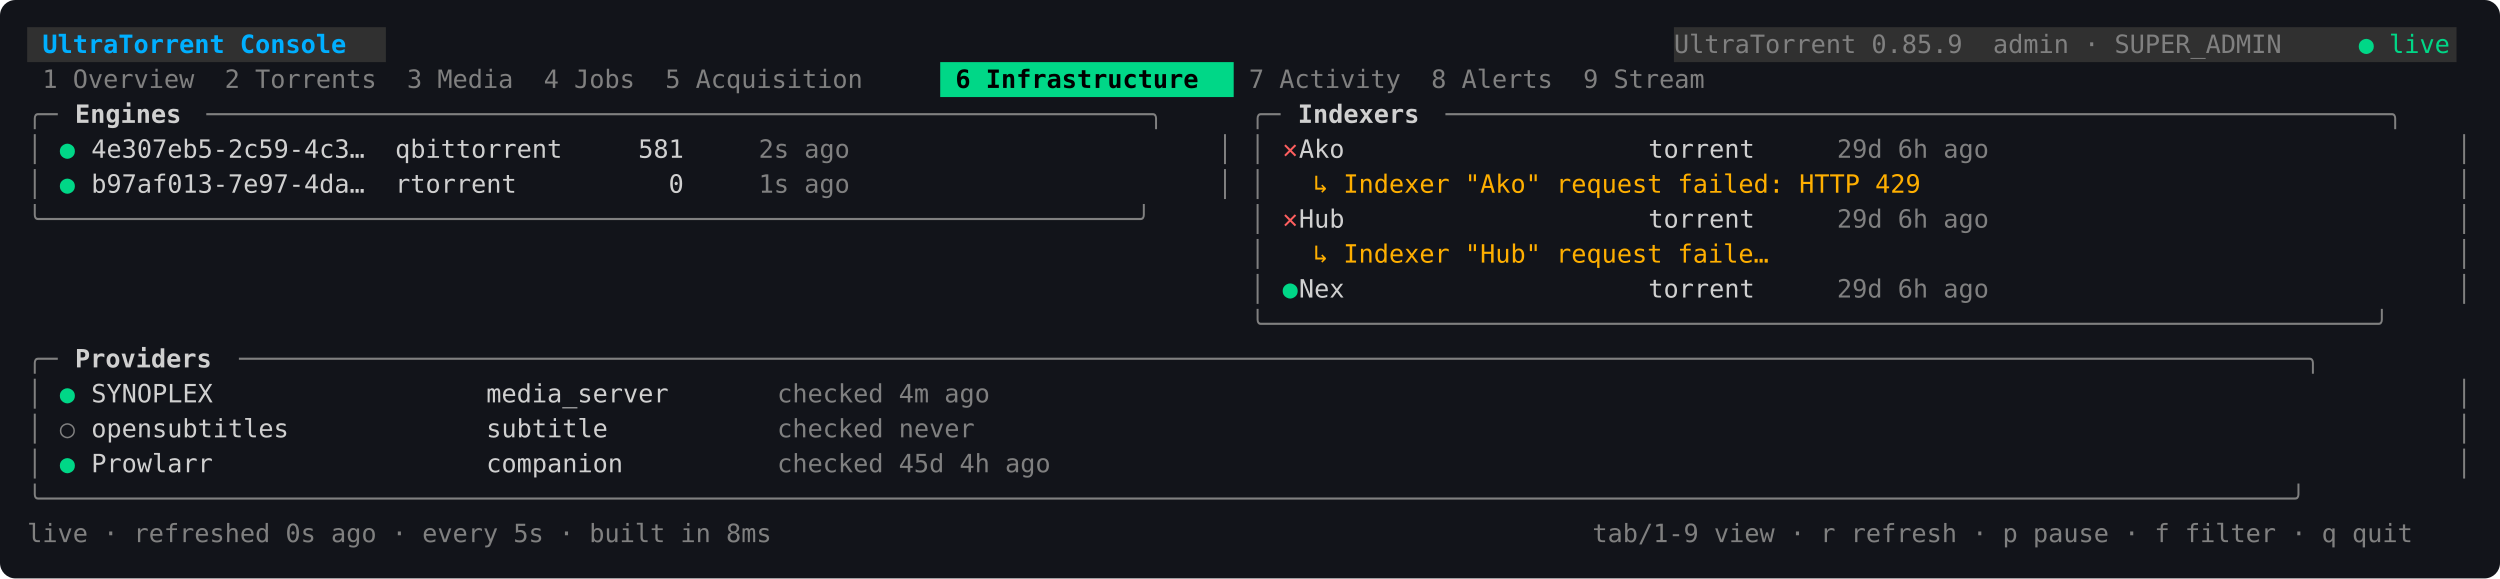
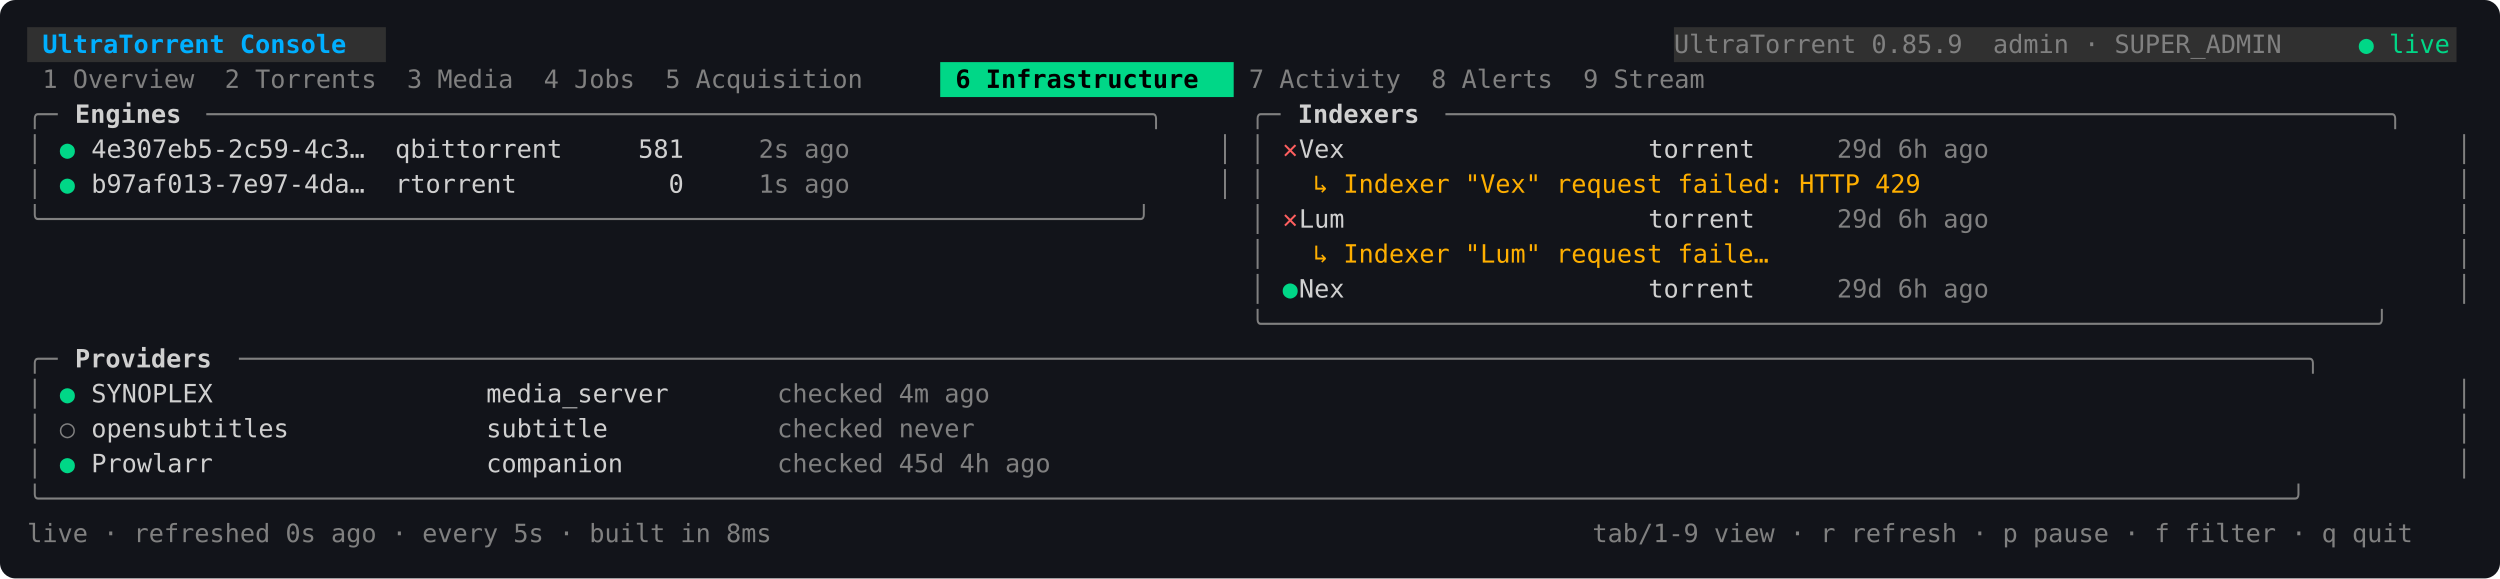
<svg xmlns="http://www.w3.org/2000/svg" viewBox="0 0 1288 298" width="1288" height="298" font-family="ui-monospace,SFMono-Regular,Menlo,Consolas,&quot;DejaVu Sans Mono&quot;,monospace" font-size="13">
  <rect width="100%" height="100%" rx="8" fill="#12141a" />
  <rect x="14.0" y="14.0" width="184.8" height="18.0" fill="#303030" />
  <rect x="862.4" y="14.0" width="403.2" height="18.0" fill="#303030" />
  <rect x="484.4" y="32.0" width="151.2" height="18.0" fill="#00d787" />
  <text x="14.0" y="27.3" fill="#00afff" xml:space="preserve" font-weight="700"> UltraTorrent Console</text>
  <text x="862.4" y="27.3" fill="#808080" xml:space="preserve">UltraTorrent 0.85.9  admin · SUPER_ADMIN</text>
  <text x="1215.2" y="27.3" fill="#00d787" xml:space="preserve">● live</text>
  <text x="14.0" y="45.3" fill="#808080" xml:space="preserve"> 1 Overview  2 Torrents  3 Media  4 Jobs  5 Acquisition</text>
  <text x="484.4" y="45.3" fill="#000000" xml:space="preserve" font-weight="700"> 6 Infrastructure</text>
  <text x="635.6" y="45.3" fill="#808080" xml:space="preserve"> 7 Activity  8 Alerts  9 Stream</text>
  <text x="14.0" y="63.3" fill="#808080" xml:space="preserve">╭─</text>
  <text x="30.8" y="63.3" fill="#d0d0d0" xml:space="preserve" font-weight="700"> Engines</text>
  <text x="106.4" y="63.3" fill="#808080" xml:space="preserve">──────────────────────────────────────────────────────────────╮</text>
  <text x="644.0" y="63.3" fill="#808080" xml:space="preserve">╭─</text>
  <text x="660.8" y="63.3" fill="#d0d0d0" xml:space="preserve" font-weight="700"> Indexers</text>
  <text x="744.8" y="63.3" fill="#808080" xml:space="preserve">──────────────────────────────────────────────────────────────╮</text>
  <text x="14.0" y="81.3" fill="#808080" xml:space="preserve">│</text>
  <text x="30.8" y="81.3" fill="#00d787" xml:space="preserve">●</text>
  <text x="39.2" y="81.3" fill="#d0d0d0" xml:space="preserve"> 4e307eb5-2c59-4c3…  qbittorrent     581</text>
  <text x="375.2" y="81.3" fill="#808080" xml:space="preserve">  2s ago</text>
  <text x="627.2" y="81.3" fill="#808080" xml:space="preserve">│</text>
  <text x="644.0" y="81.3" fill="#808080" xml:space="preserve">│</text>
  <text x="660.8" y="81.3" fill="#ff5f5f" xml:space="preserve">✕</text>
-   <text x="669.2" y="81.3" fill="#d0d0d0" xml:space="preserve">Ako                    torrent</text>
+   <text x="669.2" y="81.3" fill="#d0d0d0" xml:space="preserve">Vex                    torrent</text>
  <text x="946.4" y="81.3" fill="#808080" xml:space="preserve">29d 6h ago</text>
  <text x="1265.6" y="81.3" fill="#808080" xml:space="preserve">│</text>
  <text x="14.0" y="99.3" fill="#808080" xml:space="preserve">│</text>
  <text x="30.8" y="99.3" fill="#00d787" xml:space="preserve">●</text>
  <text x="39.2" y="99.3" fill="#d0d0d0" xml:space="preserve"> b97af013-7e97-4da…  rtorrent          0</text>
  <text x="375.2" y="99.3" fill="#808080" xml:space="preserve">  1s ago</text>
  <text x="627.2" y="99.3" fill="#808080" xml:space="preserve">│</text>
  <text x="644.0" y="99.3" fill="#808080" xml:space="preserve">│</text>
-   <text x="660.8" y="99.3" fill="#ffaf00" xml:space="preserve">  ↳ Indexer "Ako" request failed: HTTP 429</text>
+   <text x="660.8" y="99.3" fill="#ffaf00" xml:space="preserve">  ↳ Indexer "Vex" request failed: HTTP 429</text>
  <text x="1265.6" y="99.3" fill="#808080" xml:space="preserve">│</text>
  <text x="14.0" y="117.3" fill="#808080" xml:space="preserve">╰────────────────────────────────────────────────────────────────────────╯</text>
  <text x="644.0" y="117.3" fill="#808080" xml:space="preserve">│</text>
  <text x="660.8" y="117.3" fill="#ff5f5f" xml:space="preserve">✕</text>
-   <text x="669.2" y="117.3" fill="#d0d0d0" xml:space="preserve">Hub                    torrent</text>
+   <text x="669.2" y="117.3" fill="#d0d0d0" xml:space="preserve">Lum                    torrent</text>
  <text x="946.4" y="117.3" fill="#808080" xml:space="preserve">29d 6h ago</text>
  <text x="1265.6" y="117.3" fill="#808080" xml:space="preserve">│</text>
  <text x="644.0" y="135.3" fill="#808080" xml:space="preserve">│</text>
-   <text x="660.8" y="135.3" fill="#ffaf00" xml:space="preserve">  ↳ Indexer "Hub" request faile…</text>
+   <text x="660.8" y="135.3" fill="#ffaf00" xml:space="preserve">  ↳ Indexer "Lum" request faile…</text>
  <text x="1265.6" y="135.3" fill="#808080" xml:space="preserve">│</text>
  <text x="644.0" y="153.3" fill="#808080" xml:space="preserve">│</text>
  <text x="660.8" y="153.3" fill="#00d787" xml:space="preserve">●</text>
  <text x="669.2" y="153.3" fill="#d0d0d0" xml:space="preserve">Nex                    torrent</text>
  <text x="946.4" y="153.3" fill="#808080" xml:space="preserve">29d 6h ago</text>
  <text x="1265.6" y="153.3" fill="#808080" xml:space="preserve">│</text>
  <text x="644.0" y="171.3" fill="#808080" xml:space="preserve">╰─────────────────────────────────────────────────────────────────────────╯</text>
  <text x="14.0" y="189.3" fill="#808080" xml:space="preserve">╭─</text>
  <text x="30.8" y="189.3" fill="#d0d0d0" xml:space="preserve" font-weight="700"> Providers</text>
  <text x="123.2" y="189.3" fill="#808080" xml:space="preserve">────────────────────────────────────────────────────────────────────────────────────────────────────────────────────────────────────────╮</text>
  <text x="14.0" y="207.3" fill="#808080" xml:space="preserve">│</text>
  <text x="30.8" y="207.3" fill="#00d787" xml:space="preserve">●</text>
  <text x="39.2" y="207.3" fill="#d0d0d0" xml:space="preserve"> SYNOPLEX                  media_server</text>
  <text x="400.4" y="207.3" fill="#808080" xml:space="preserve">checked 4m ago</text>
  <text x="1265.6" y="207.3" fill="#808080" xml:space="preserve">│</text>
  <text x="14.0" y="225.3" fill="#808080" xml:space="preserve">│</text>
  <text x="30.8" y="225.3" fill="#808080" xml:space="preserve">○</text>
  <text x="39.2" y="225.3" fill="#d0d0d0" xml:space="preserve"> opensubtitles             subtitle</text>
  <text x="400.4" y="225.3" fill="#808080" xml:space="preserve">checked never</text>
  <text x="1265.6" y="225.3" fill="#808080" xml:space="preserve">│</text>
  <text x="14.0" y="243.3" fill="#808080" xml:space="preserve">│</text>
  <text x="30.8" y="243.3" fill="#00d787" xml:space="preserve">●</text>
  <text x="39.2" y="243.3" fill="#d0d0d0" xml:space="preserve"> Prowlarr                  companion</text>
  <text x="400.4" y="243.3" fill="#808080" xml:space="preserve">checked 45d 4h ago</text>
  <text x="1265.6" y="243.3" fill="#808080" xml:space="preserve">│</text>
  <text x="14.0" y="261.3" fill="#808080" xml:space="preserve">╰────────────────────────────────────────────────────────────────────────────────────────────────────────────────────────────────────────────────────╯</text>
  <text x="14.0" y="279.3" fill="#808080" xml:space="preserve">live · refreshed 0s ago · every 5s · built in 8ms</text>
  <text x="820.4" y="279.3" fill="#808080" xml:space="preserve">tab/1-9 view · r refresh · p pause · f filter · q quit</text>
</svg>
